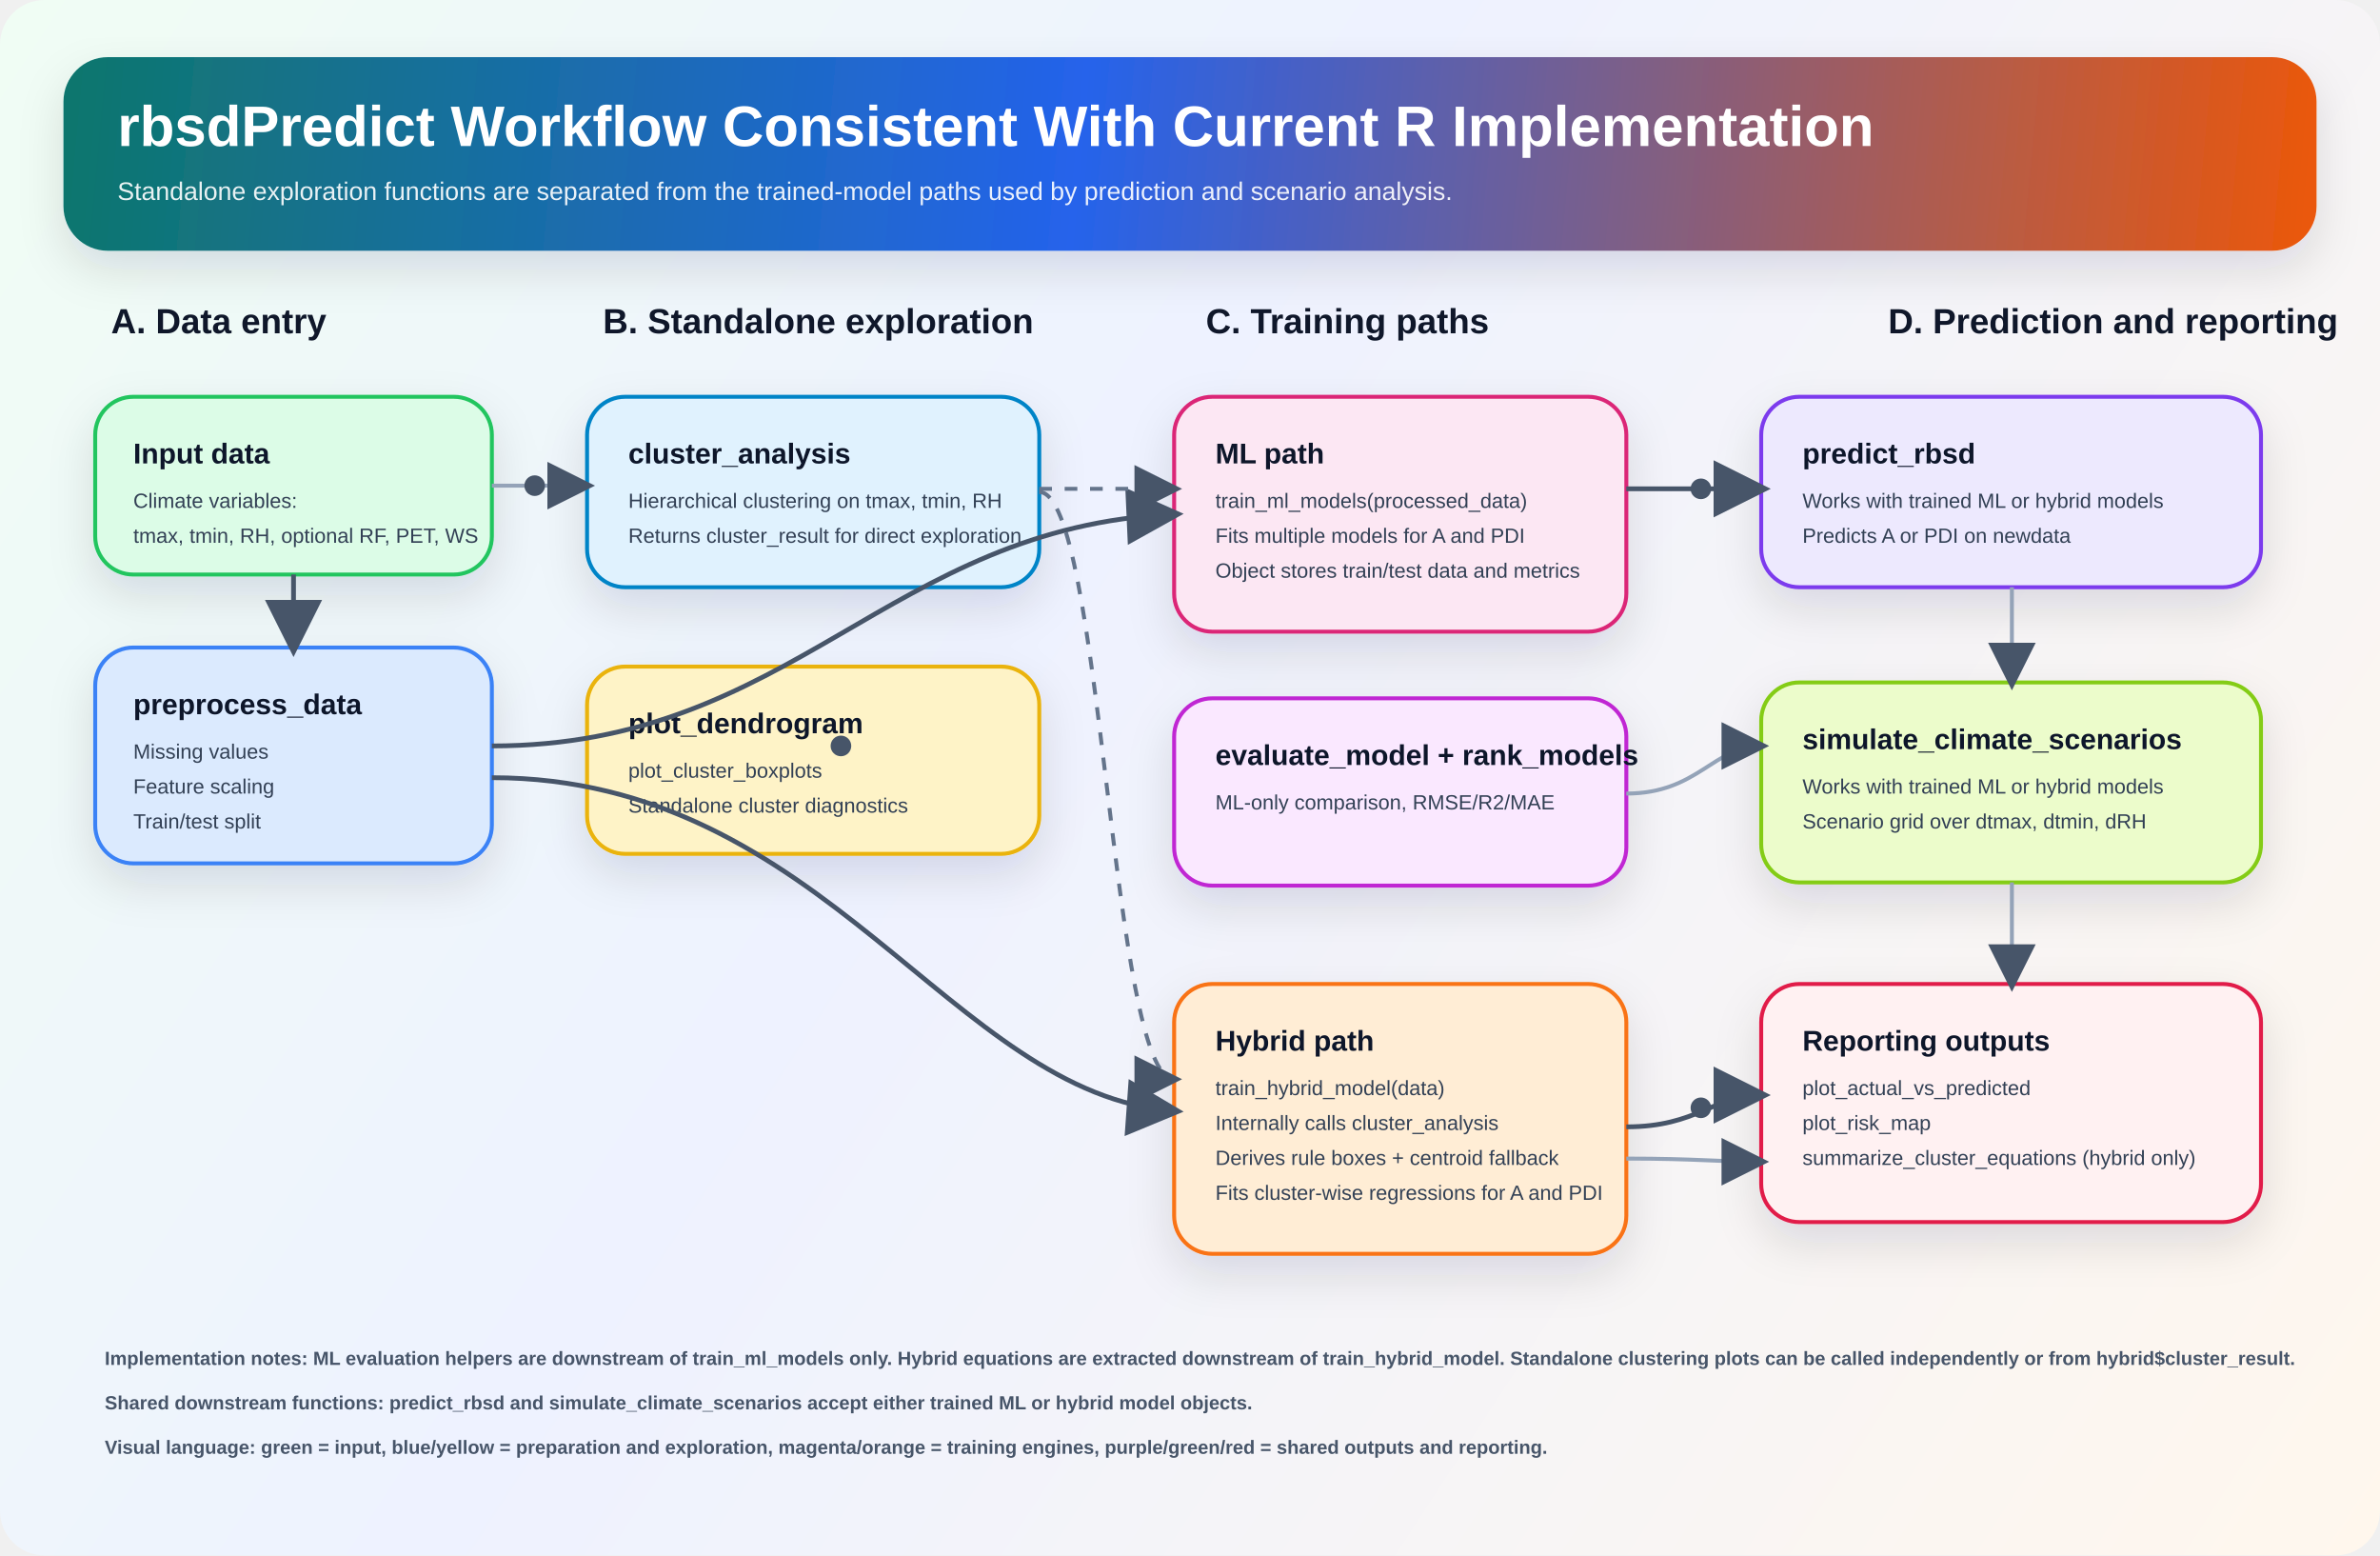
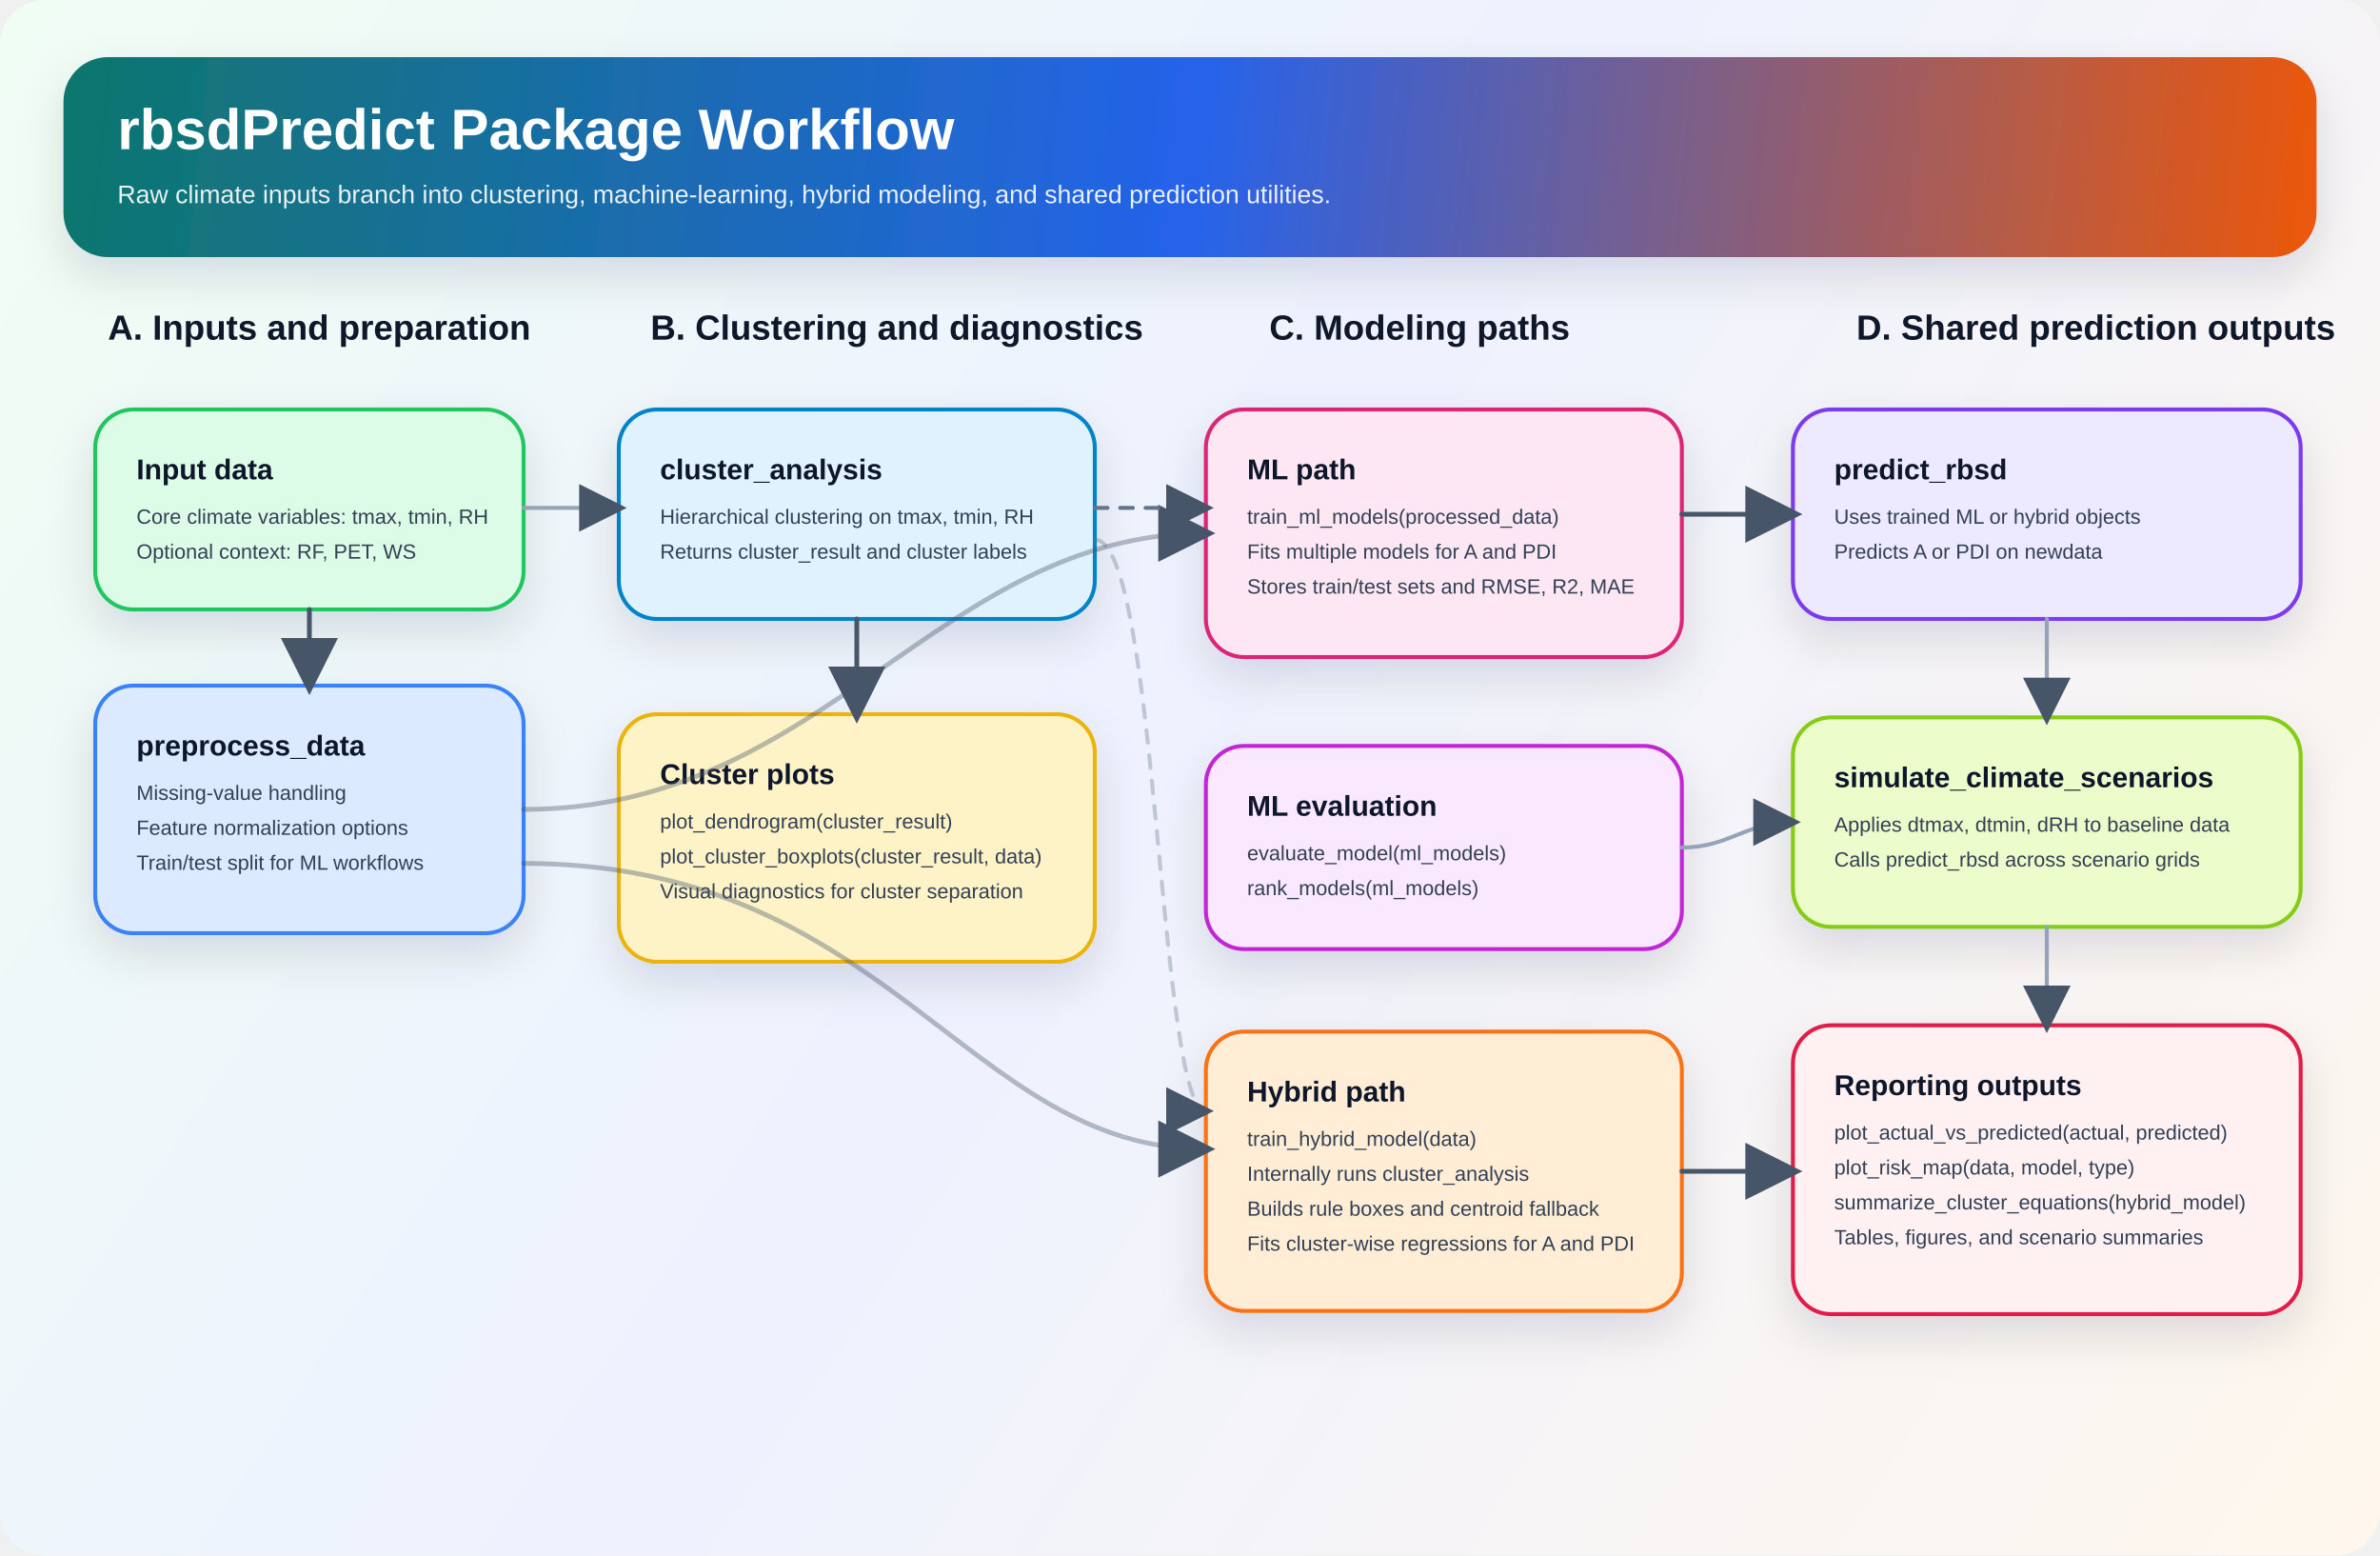
<svg xmlns="http://www.w3.org/2000/svg" width="1500" height="980" viewBox="0 0 1500 980" fill="none">
  <defs>
    <linearGradient id="bg2" x1="0" y1="0" x2="1500" y2="980" gradientUnits="userSpaceOnUse">
      <stop offset="0" stop-color="#f0fdf4" />
-       <stop offset="0.42" stop-color="#eef2ff" />
+       <stop offset="0.46" stop-color="#eef2ff" />
      <stop offset="1" stop-color="#fff7ed" />
    </linearGradient>
-     <linearGradient id="hero2" x1="50" y1="40" x2="1450" y2="170" gradientUnits="userSpaceOnUse">
+     <linearGradient id="hero2" x1="50" y1="40" x2="1450" y2="180" gradientUnits="userSpaceOnUse">
      <stop offset="0" stop-color="#0f766e" />
-       <stop offset="0.45" stop-color="#2563eb" />
+       <stop offset="0.5" stop-color="#2563eb" />
      <stop offset="1" stop-color="#ea580c" />
    </linearGradient>
    <filter id="shadow2" x="-20%" y="-20%" width="140%" height="160%">
      <feDropShadow dx="0" dy="12" stdDeviation="14" flood-color="#0f172a" flood-opacity="0.12" />
    </filter>
    <marker id="arrow2" markerWidth="12" markerHeight="12" refX="10" refY="6" orient="auto">
      <path d="M0 0L12 6L0 12V0Z" fill="#475569" />
    </marker>
    <style>
      .title { font: 700 36px 'Segoe UI', Arial, sans-serif; fill: white; }
      .subtitle { font: 400 16px 'Segoe UI', Arial, sans-serif; fill: rgba(255,255,255,0.9); }
      .section { font: 700 22px 'Segoe UI', Arial, sans-serif; fill: #0f172a; }
      .node-title { font: 700 18px 'Segoe UI', Arial, sans-serif; fill: #0f172a; }
      .node-text { font: 400 13px 'Segoe UI', Arial, sans-serif; fill: #334155; }
-       .note { font: 600 12px 'Segoe UI', Arial, sans-serif; fill: #475569; }
-       .edge { stroke: #475569; stroke-width: 3; fill: none; marker-end: url(#arrow2); }
-       .edge-soft { stroke: #94a3b8; stroke-width: 2.5; fill: none; marker-end: url(#arrow2); }
-       .edge-dash { stroke: #64748b; stroke-width: 2.5; stroke-dasharray: 8 8; fill: none; marker-end: url(#arrow2); }
+       .edge { stroke: #475569; stroke-width: 3; fill: none; marker-end: url(#arrow2); stroke-linecap: round; stroke-linejoin: round; }
+       .edge-soft { stroke: #94a3b8; stroke-width: 2.5; fill: none; marker-end: url(#arrow2); stroke-linecap: round; stroke-linejoin: round; }
+       .edge-dash { stroke: #64748b; stroke-width: 2.5; stroke-dasharray: 8 8; fill: none; marker-end: url(#arrow2); stroke-linecap: round; stroke-linejoin: round; }
+       .edge-pass { stroke: #475569; stroke-opacity: 0.38; stroke-width: 3; fill: none; marker-end: url(#arrow2); stroke-linecap: round; stroke-linejoin: round; }
+       .edge-pass-dash { stroke: #64748b; stroke-opacity: 0.34; stroke-width: 2.5; stroke-dasharray: 8 8; fill: none; marker-end: url(#arrow2); stroke-linecap: round; stroke-linejoin: round; }
    </style>
  </defs>
  <rect width="1500" height="980" rx="28" fill="url(#bg2)" />
-   <rect x="40" y="36" width="1420" height="122" rx="28" fill="url(#hero2)" filter="url(#shadow2)" />
-   <text x="74" y="92" class="title">rbsdPredict Workflow Consistent With Current R Implementation</text>
-   <text x="74" y="126" class="subtitle">Standalone exploration functions are separated from the trained-model paths used by prediction and scenario analysis.</text>
-   <text x="70" y="210" class="section">A. Data entry</text>
-   <text x="380" y="210" class="section">B. Standalone exploration</text>
-   <text x="760" y="210" class="section">C. Training paths</text>
-   <text x="1190" y="210" class="section">D. Prediction and reporting</text>
+   <rect x="40" y="36" width="1420" height="126" rx="28" fill="url(#hero2)" filter="url(#shadow2)" />
+   <text x="74" y="94" class="title">rbsdPredict Package Workflow</text>
+   <text x="74" y="128" class="subtitle">Raw climate inputs branch into clustering, machine-learning, hybrid modeling, and shared prediction utilities.</text>
+   <text x="68" y="214" class="section">A. Inputs and preparation</text>
+   <text x="410" y="214" class="section">B. Clustering and diagnostics</text>
+   <text x="800" y="214" class="section">C. Modeling paths</text>
+   <text x="1170" y="214" class="section">D. Shared prediction outputs</text>
  <g filter="url(#shadow2)">
-     <rect x="60" y="250" width="250" height="112" rx="24" fill="#dcfce7" stroke="#22c55e" stroke-width="2.5" />
-     <text x="84" y="292" class="node-title">Input data</text>
-     <text x="84" y="320" class="node-text">Climate variables:</text>
-     <text x="84" y="342" class="node-text">tmax, tmin, RH, optional RF, PET, WS</text>
-     <rect x="60" y="408" width="250" height="136" rx="24" fill="#dbeafe" stroke="#3b82f6" stroke-width="2.5" />
-     <text x="84" y="450" class="node-title">preprocess_data</text>
-     <text x="84" y="478" class="node-text">Missing values</text>
-     <text x="84" y="500" class="node-text">Feature scaling</text>
-     <text x="84" y="522" class="node-text">Train/test split</text>
-     <rect x="370" y="250" width="285" height="120" rx="24" fill="#e0f2fe" stroke="#0284c7" stroke-width="2.5" />
-     <text x="396" y="292" class="node-title">cluster_analysis</text>
-     <text x="396" y="320" class="node-text">Hierarchical clustering on tmax, tmin, RH</text>
-     <text x="396" y="342" class="node-text">Returns cluster_result for direct exploration</text>
-     <rect x="370" y="420" width="285" height="118" rx="24" fill="#fef3c7" stroke="#eab308" stroke-width="2.5" />
-     <text x="396" y="462" class="node-title">plot_dendrogram</text>
-     <text x="396" y="490" class="node-text">plot_cluster_boxplots</text>
-     <text x="396" y="512" class="node-text">Standalone cluster diagnostics</text>
-     <rect x="740" y="250" width="285" height="148" rx="24" fill="#fce7f3" stroke="#db2777" stroke-width="2.5" />
-     <text x="766" y="292" class="node-title">ML path</text>
-     <text x="766" y="320" class="node-text">train_ml_models(processed_data)</text>
-     <text x="766" y="342" class="node-text">Fits multiple models for A and PDI</text>
-     <text x="766" y="364" class="node-text">Object stores train/test data and metrics</text>
-     <rect x="740" y="440" width="285" height="118" rx="24" fill="#fae8ff" stroke="#c026d3" stroke-width="2.5" />
-     <text x="766" y="482" class="node-title">evaluate_model + rank_models</text>
-     <text x="766" y="510" class="node-text">ML-only comparison, RMSE/R2/MAE</text>
-     <rect x="740" y="620" width="285" height="170" rx="24" fill="#ffedd5" stroke="#f97316" stroke-width="2.5" />
-     <text x="766" y="662" class="node-title">Hybrid path</text>
-     <text x="766" y="690" class="node-text">train_hybrid_model(data)</text>
-     <text x="766" y="712" class="node-text">Internally calls cluster_analysis</text>
-     <text x="766" y="734" class="node-text">Derives rule boxes + centroid fallback</text>
-     <text x="766" y="756" class="node-text">Fits cluster-wise regressions for A and PDI</text>
-     <rect x="1110" y="250" width="315" height="120" rx="24" fill="#ede9fe" stroke="#7c3aed" stroke-width="2.5" />
-     <text x="1136" y="292" class="node-title">predict_rbsd</text>
-     <text x="1136" y="320" class="node-text">Works with trained ML or hybrid models</text>
-     <text x="1136" y="342" class="node-text">Predicts A or PDI on newdata</text>
-     <rect x="1110" y="430" width="315" height="126" rx="24" fill="#ecfccb" stroke="#84cc16" stroke-width="2.5" />
-     <text x="1136" y="472" class="node-title">simulate_climate_scenarios</text>
-     <text x="1136" y="500" class="node-text">Works with trained ML or hybrid models</text>
-     <text x="1136" y="522" class="node-text">Scenario grid over dtmax, dtmin, dRH</text>
-     <rect x="1110" y="620" width="315" height="150" rx="24" fill="#fff1f2" stroke="#e11d48" stroke-width="2.5" />
-     <text x="1136" y="662" class="node-title">Reporting outputs</text>
-     <text x="1136" y="690" class="node-text">plot_actual_vs_predicted</text>
-     <text x="1136" y="712" class="node-text">plot_risk_map</text>
-     <text x="1136" y="734" class="node-text">summarize_cluster_equations (hybrid only)</text>
+     <rect x="60" y="258" width="270" height="126" rx="24" fill="#dcfce7" stroke="#22c55e" stroke-width="2.5" />
+     <text x="86" y="302" class="node-title">Input data</text>
+     <text x="86" y="330" class="node-text">Core climate variables: tmax, tmin, RH</text>
+     <text x="86" y="352" class="node-text">Optional context: RF, PET, WS</text>
+     <rect x="60" y="432" width="270" height="156" rx="24" fill="#dbeafe" stroke="#3b82f6" stroke-width="2.5" />
+     <text x="86" y="476" class="node-title">preprocess_data</text>
+     <text x="86" y="504" class="node-text">Missing-value handling</text>
+     <text x="86" y="526" class="node-text">Feature normalization options</text>
+     <text x="86" y="548" class="node-text">Train/test split for ML workflows</text>
+     <rect x="390" y="258" width="300" height="132" rx="24" fill="#e0f2fe" stroke="#0284c7" stroke-width="2.5" />
+     <text x="416" y="302" class="node-title">cluster_analysis</text>
+     <text x="416" y="330" class="node-text">Hierarchical clustering on tmax, tmin, RH</text>
+     <text x="416" y="352" class="node-text">Returns cluster_result and cluster labels</text>
+     <rect x="390" y="450" width="300" height="156" rx="24" fill="#fef3c7" stroke="#eab308" stroke-width="2.5" />
+     <text x="416" y="494" class="node-title">Cluster plots</text>
+     <text x="416" y="522" class="node-text">plot_dendrogram(cluster_result)</text>
+     <text x="416" y="544" class="node-text">plot_cluster_boxplots(cluster_result, data)</text>
+     <text x="416" y="566" class="node-text">Visual diagnostics for cluster separation</text>
+     <rect x="760" y="258" width="300" height="156" rx="24" fill="#fce7f3" stroke="#db2777" stroke-width="2.5" />
+     <text x="786" y="302" class="node-title">ML path</text>
+     <text x="786" y="330" class="node-text">train_ml_models(processed_data)</text>
+     <text x="786" y="352" class="node-text">Fits multiple models for A and PDI</text>
+     <text x="786" y="374" class="node-text">Stores train/test sets and RMSE, R2, MAE</text>
+     <rect x="760" y="470" width="300" height="128" rx="24" fill="#fae8ff" stroke="#c026d3" stroke-width="2.5" />
+     <text x="786" y="514" class="node-title">ML evaluation</text>
+     <text x="786" y="542" class="node-text">evaluate_model(ml_models)</text>
+     <text x="786" y="564" class="node-text">rank_models(ml_models)</text>
+     <rect x="760" y="650" width="300" height="176" rx="24" fill="#ffedd5" stroke="#f97316" stroke-width="2.5" />
+     <text x="786" y="694" class="node-title">Hybrid path</text>
+     <text x="786" y="722" class="node-text">train_hybrid_model(data)</text>
+     <text x="786" y="744" class="node-text">Internally runs cluster_analysis</text>
+     <text x="786" y="766" class="node-text">Builds rule boxes and centroid fallback</text>
+     <text x="786" y="788" class="node-text">Fits cluster-wise regressions for A and PDI</text>
+     <rect x="1130" y="258" width="320" height="132" rx="24" fill="#ede9fe" stroke="#7c3aed" stroke-width="2.5" />
+     <text x="1156" y="302" class="node-title">predict_rbsd</text>
+     <text x="1156" y="330" class="node-text">Uses trained ML or hybrid objects</text>
+     <text x="1156" y="352" class="node-text">Predicts A or PDI on newdata</text>
+     <rect x="1130" y="452" width="320" height="132" rx="24" fill="#ecfccb" stroke="#84cc16" stroke-width="2.5" />
+     <text x="1156" y="496" class="node-title">simulate_climate_scenarios</text>
+     <text x="1156" y="524" class="node-text">Applies dtmax, dtmin, dRH to baseline data</text>
+     <text x="1156" y="546" class="node-text">Calls predict_rbsd across scenario grids</text>
+     <rect x="1130" y="646" width="320" height="182" rx="24" fill="#fff1f2" stroke="#e11d48" stroke-width="2.5" />
+     <text x="1156" y="690" class="node-title">Reporting outputs</text>
+     <text x="1156" y="718" class="node-text">plot_actual_vs_predicted(actual, predicted)</text>
+     <text x="1156" y="740" class="node-text">plot_risk_map(data, model, type)</text>
+     <text x="1156" y="762" class="node-text">summarize_cluster_equations(hybrid_model)</text>
+     <text x="1156" y="784" class="node-text">Tables, figures, and scenario summaries</text>
  </g>
-   <path d="M310 306 C 335 306, 340 306, 370 306" class="edge-soft" />
-   <path d="M185 362 C 185 385, 185 390, 185 408" class="edge" />
-   <path d="M310 470 C 500 470, 560 332, 740 324" class="edge" />
-   <path d="M310 490 C 520 490, 600 690, 740 700" class="edge" />
-   <path d="M655 308 C 695 308, 700 308, 740 308" class="edge-dash" />
-   <path d="M655 310 C 695 310, 700 680, 740 680" class="edge-dash" />
-   <path d="M1025 308 C 1065 308, 1070 308, 1110 308" class="edge" />
-   <path d="M1025 500 C 1070 500, 1080 470, 1110 470" class="edge-soft" />
-   <path d="M1025 710 C 1070 710, 1080 690, 1110 690" class="edge" />
-   <path d="M1268 370 C 1268 394, 1268 404, 1268 430" class="edge-soft" />
-   <path d="M1268 556 C 1268 584, 1268 590, 1268 620" class="edge-soft" />
-   <path d="M1025 730 C 1070 730, 1082 732, 1110 732" class="edge-soft" />
-   <circle cx="337" cy="306" r="6.5" fill="#475569" />
-   <circle cx="530" cy="470" r="6.5" fill="#475569" />
-   <circle cx="1072" cy="308" r="6.5" fill="#475569" />
-   <circle cx="1072" cy="698" r="6.5" fill="#475569" />
-   <text x="66" y="860" class="note">Implementation notes: ML evaluation helpers are downstream of train_ml_models only. Hybrid equations are extracted downstream of train_hybrid_model. Standalone clustering plots can be called independently or from hybrid$cluster_result.</text>
-   <text x="66" y="888" class="note">Shared downstream functions: predict_rbsd and simulate_climate_scenarios accept either trained ML or hybrid model objects.</text>
-   <text x="66" y="916" class="note">Visual language: green = input, blue/yellow = preparation and exploration, magenta/orange = training engines, purple/green/red = shared outputs and reporting.</text>
+   <path d="M330 320 C 356 320, 364 320, 390 320" class="edge-soft" />
+   <path d="M195 384 C 195 406, 195 412, 195 432" class="edge" />
+   <path d="M540 390 C 540 416, 540 426, 540 450" class="edge" />
+   <path d="M330 510 C 520 510, 592 336, 760 336" class="edge-pass" />
+   <path d="M330 544 C 560 544, 610 724, 760 724" class="edge-pass" />
+   <path d="M690 320 C 720 320, 730 320, 760 320" class="edge-dash" />
+   <path d="M690 340 C 730 340, 730 700, 760 700" class="edge-pass-dash" />
+   <path d="M1060 324 C 1090 324, 1100 324, 1130 324" class="edge" />
+   <path d="M1060 534 C 1090 534, 1100 518, 1130 518" class="edge-soft" />
+   <path d="M1060 738 C 1090 738, 1100 738, 1130 738" class="edge" />
+   <path d="M1290 390 C 1290 416, 1290 426, 1290 452" class="edge-soft" />
+   <path d="M1290 584 C 1290 614, 1290 620, 1290 646" class="edge-soft" />
</svg>
